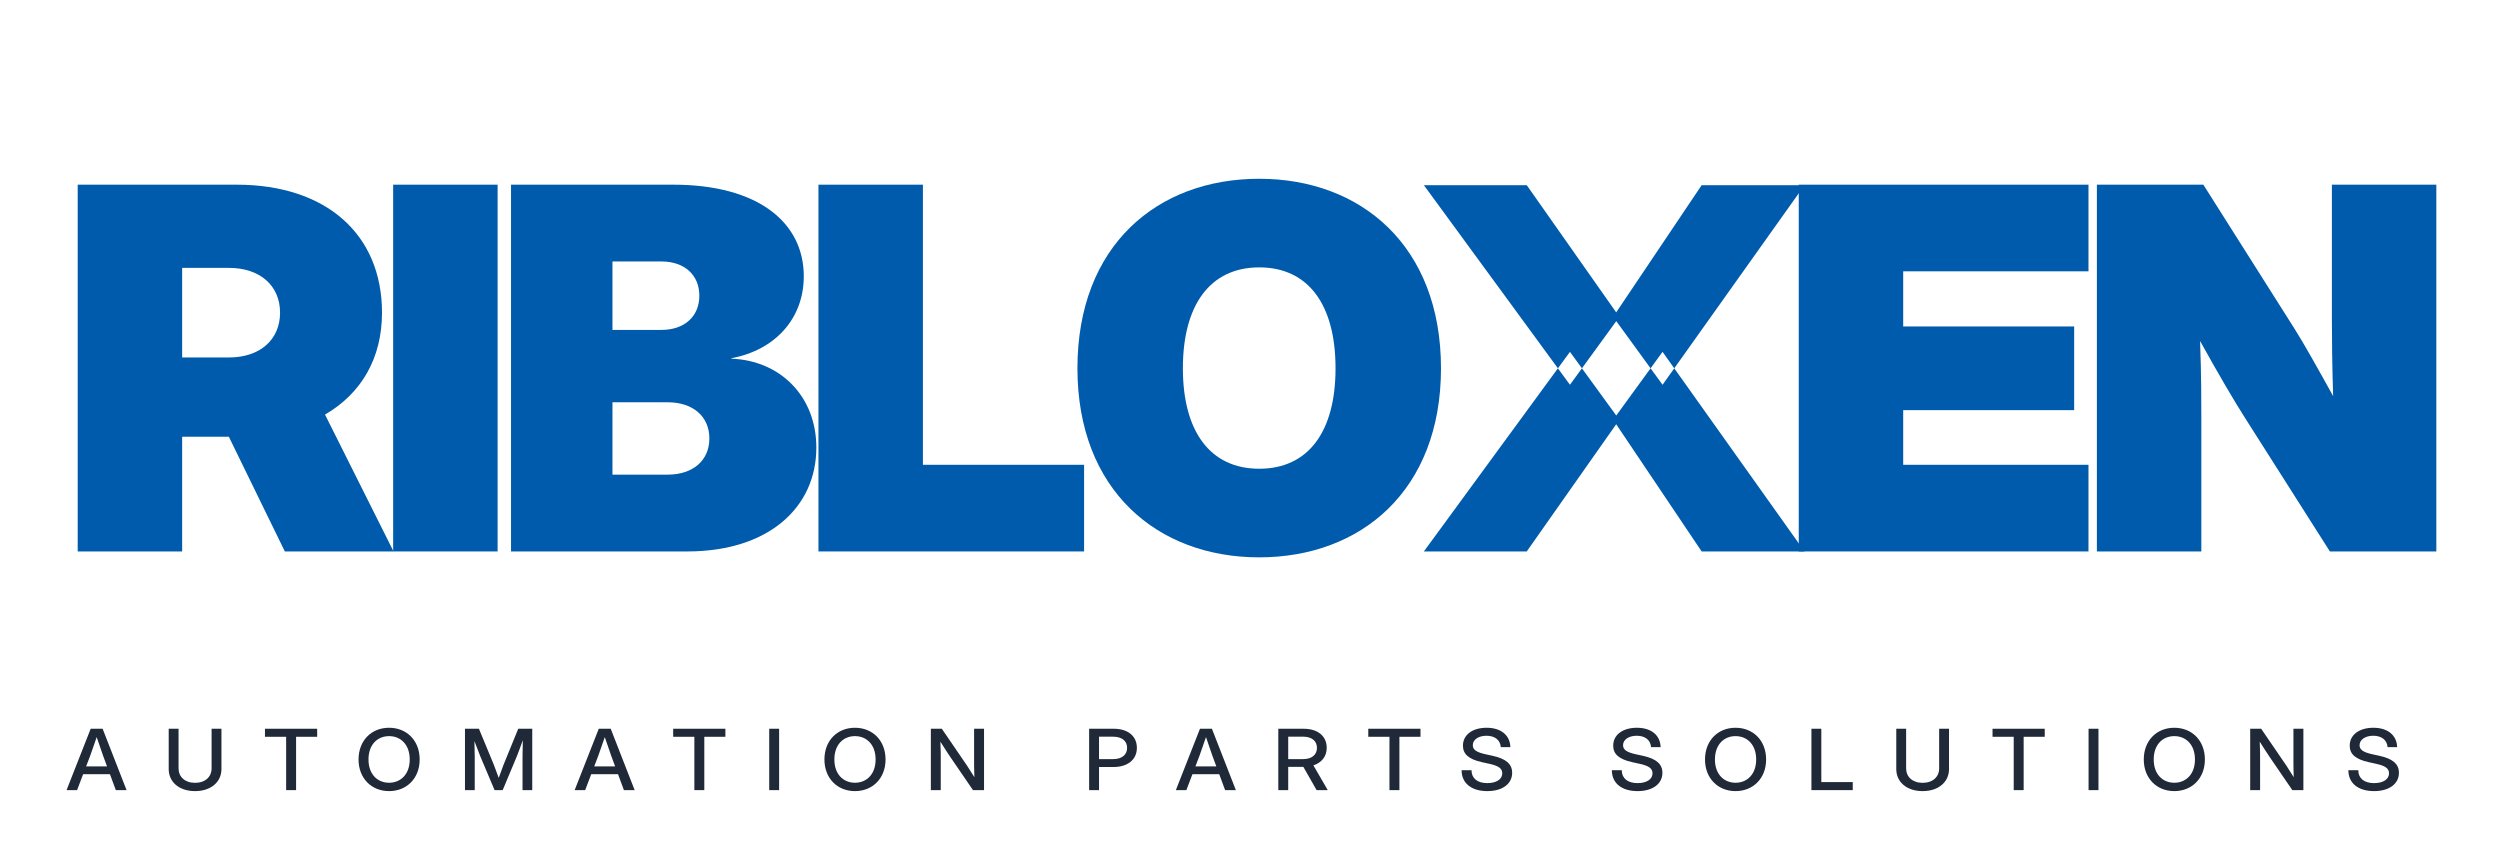
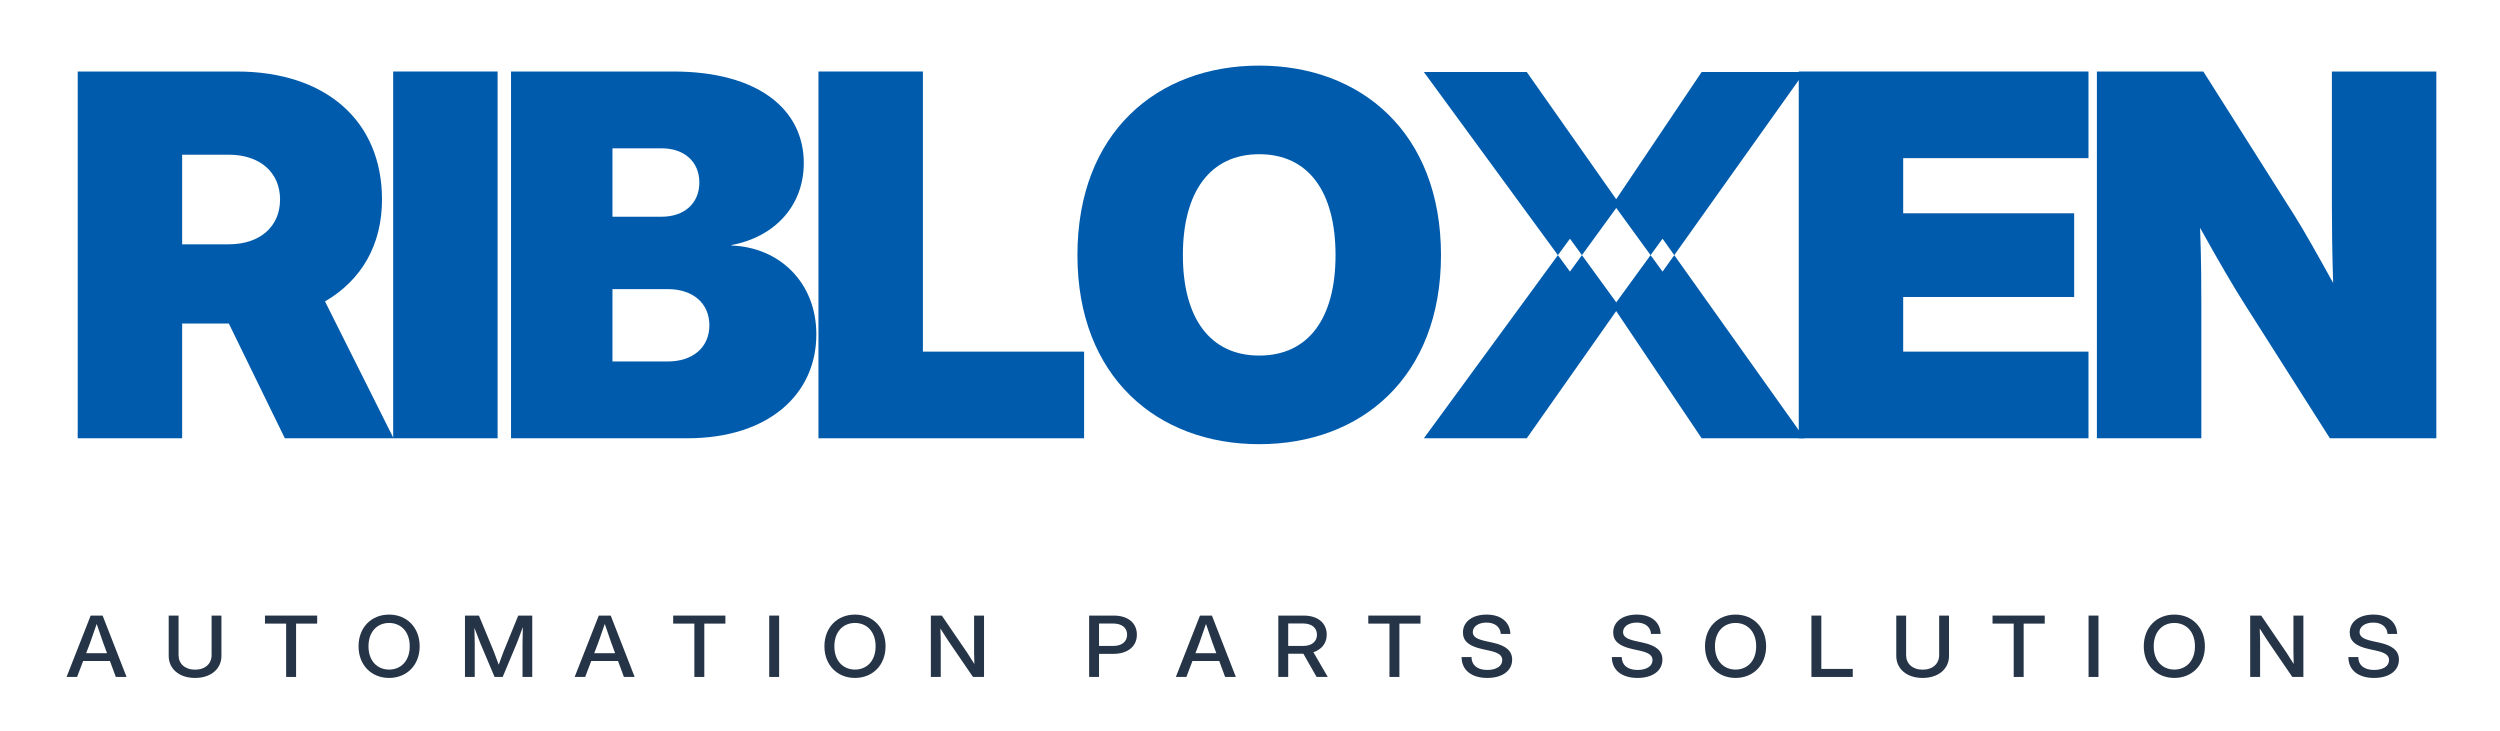
- <svg xmlns="http://www.w3.org/2000/svg" viewBox="0 0 1215 420" role="img" aria-labelledby="title desc">
+ <svg xmlns="http://www.w3.org/2000/svg" viewBox="0 55 1215 355" role="img" aria-labelledby="title desc">
  <g fill="#005BAC">
    <path d="M80 0H496V466H682L905 0H1338L1065 556C1210 642 1292 785 1292 970C1292 1289 1069 1490 713 1490H80ZM496 788V1152H682C807 1152 886 1079 886 970C886 861 807 788 682 788Z" transform="translate(28 268) scale(.1220215 -.1196289)" />
    <path d="M496 1490H80V0H496Z" transform="translate(181.315 268) scale(.1220215 -.1196289)" />
    <path d="M80 0H782C1105 0 1296 178 1296 422C1296 632 1150 776 958 783V785C1131 818 1246 945 1246 1118C1246 1335 1066 1490 726 1490H80ZM484 312V606H704C805 606 870 548 870 459C870 370 805 312 704 312ZM484 900V1178H679C771 1178 830 1123 830 1039C830 955 771 900 679 900Z" transform="translate(238.6 268) scale(.1220215 -.1196289)" />
    <path d="M80 0H1138V352H496V1490H80Z" transform="translate(388.01 268) scale(.1220215 -.1196289)" />
    <path d="M764 -24C1169 -24 1488 247 1488 744C1488 1242 1169 1514 764 1514C357 1514 40 1242 40 744C40 250 357 -24 764 -24ZM764 336C569 336 460 487 460 744C460 1002 569 1154 764 1154C960 1154 1068 1002 1068 744C1068 487 960 336 764 336Z" transform="translate(518.752 268) scale(.1220215 -.1196289)" />
    <path d="M692 90H742L787 154 763 187 692 90ZM692 268H742L787 204 763 171 692 268ZM827 90H877L808 187 784 154 827 90ZM827 268H877L808 171 784 204 827 268Z" />
    <path d="M80 0H1234V352H496V574H1177V914H496V1138H1234V1490H80Z" transform="translate(864.429 268) scale(.1220215 -.1196289)" />
    <path d="M80 0H496V544C496 604 496 721 491 855C561 726 627 611 669 544L1008 0H1432V1490H1016V944C1016 873 1017 752 1021 631C963 738 902 849 867 905L504 1490H80Z" transform="translate(1009.325 268) scale(.1220215 -.1196289)" />
  </g>
-   <g fill="#1F2937">
+   <g fill="#253447">
    <path d="M16 0H252L388 387H989L1121 0H1362L825 1490H557ZM455 576 548 840C589 963 632 1094 692 1287C751 1094 793 963 834 840L924 576Z" transform="translate(32 384) scale(.0216664 -.0200195)" />
    <path d="M720 -24C1078 -24 1312 199 1312 510V1490H1091V528C1091 324 950 177 720 177C491 177 350 324 350 528V1490H129V510C129 199 362 -24 720 -24Z" transform="translate(79.194 384) scale(.0216664 -.0200195)" />
    <path d="M48 1295H523V0H746V1295H1219V1490H48Z" transform="translate(127.732 384) scale(.0216664 -.0200195)" />
    <path d="M766 -24C1163 -24 1452 288 1452 744C1452 1202 1163 1514 766 1514C369 1514 81 1202 81 744C81 289 369 -24 766 -24ZM766 179C509 179 304 381 304 744C304 1109 509 1311 766 1311C1023 1311 1229 1109 1229 744C1229 381 1023 179 766 179Z" transform="translate(172.499 384) scale(.0216664 -.0200195)" />
    <path d="M136 0H355V812C355 913 351 1055 348 1190C402 1036 452 894 483 812L800 0H982L1296 812C1328 897 1379 1049 1434 1211C1431 1070 1427 918 1427 812V0H1645V1490H1331L1002 617C976 541 927 400 893 297C859 400 810 541 783 617L449 1490H136Z" transform="translate(223.03 384) scale(.0216664 -.0200195)" />
    <path d="M16 0H252L388 387H989L1121 0H1362L825 1490H557ZM455 576 548 840C589 963 632 1094 692 1287C751 1094 793 963 834 840L924 576Z" transform="translate(278.934 384) scale(.0216664 -.0200195)" />
    <path d="M48 1295H523V0H746V1295H1219V1490H48Z" transform="translate(326.129 384) scale(.0216664 -.0200195)" />
    <path d="M358 1490H136V0H358Z" transform="translate(370.896 384) scale(.0216664 -.0200195)" />
    <path d="M766 -24C1163 -24 1452 288 1452 744C1452 1202 1163 1514 766 1514C369 1514 81 1202 81 744C81 289 369 -24 766 -24ZM766 179C509 179 304 381 304 744C304 1109 509 1311 766 1311C1023 1311 1229 1109 1229 744C1229 381 1023 179 766 179Z" transform="translate(398.916 384) scale(.0216664 -.0200195)" />
    <path d="M136 0H358V806C358 872 357 1001 350 1176C449 1006 530 871 572 805L1081 0H1329V1490H1106V603C1106 549 1108 422 1112 314C1052 420 986 533 951 589L382 1490H136Z" transform="translate(449.447 384) scale(.0216664 -.0200195)" />
    <path d="M136 0H358V561H681C1000 561 1207 740 1207 1026C1207 1311 1007 1490 688 1490H136ZM358 753V1297H677C869 1297 988 1194 988 1026C988 858 869 753 677 753Z" transform="translate(526.372 384) scale(.0216664 -.0200195)" />
    <path d="M16 0H252L388 387H989L1121 0H1362L825 1490H557ZM455 576 548 840C589 963 632 1094 692 1287C751 1094 793 963 834 840L924 576Z" transform="translate(571.118 384) scale(.0216664 -.0200195)" />
    <path d="M136 0H358V564H688C691 564 695 564 698 564L995 0H1245L923 601C1109 668 1222 818 1222 1026C1222 1311 1022 1490 703 1490H136ZM358 753V1298H693C885 1298 1003 1194 1003 1026C1003 858 886 753 694 753Z" transform="translate(618.312 384) scale(.0216664 -.0200195)" />
    <path d="M48 1295H523V0H746V1295H1219V1490H48Z" transform="translate(663.946 384) scale(.0216664 -.0200195)" />
    <path d="M652 -24C990 -24 1209 152 1209 420C1209 633 1071 762 772 833L611 871C406 920 326 982 326 1090C326 1225 453 1320 633 1320C821 1320 943 1215 954 1044H1169C1160 1335 957 1514 636 1514C316 1514 105 1341 105 1079C105 873 237 748 538 677L701 638C908 589 987 523 987 408C987 263 854 170 652 170C429 170 298 286 297 483H75C75 168 295 -24 652 -24Z" transform="translate(708.714 384) scale(.0216664 -.0200195)" />
    <path d="M652 -24C990 -24 1209 152 1209 420C1209 633 1071 762 772 833L611 871C406 920 326 982 326 1090C326 1225 453 1320 633 1320C821 1320 943 1215 954 1044H1169C1160 1335 957 1514 636 1514C316 1514 105 1341 105 1079C105 873 237 748 538 677L701 638C908 589 987 523 987 408C987 263 854 170 652 170C429 170 298 286 297 483H75C75 168 295 -24 652 -24Z" transform="translate(781.739 384) scale(.0216664 -.0200195)" />
    <path d="M766 -24C1163 -24 1452 288 1452 744C1452 1202 1163 1514 766 1514C369 1514 81 1202 81 744C81 289 369 -24 766 -24ZM766 179C509 179 304 381 304 744C304 1109 509 1311 766 1311C1023 1311 1229 1109 1229 744C1229 381 1023 179 766 179Z" transform="translate(826.875 384) scale(.0216664 -.0200195)" />
    <path d="M136 0H1063V195H358V1490H136Z" transform="translate(877.406 384) scale(.0216664 -.0200195)" />
    <path d="M720 -24C1078 -24 1312 199 1312 510V1490H1091V528C1091 324 950 177 720 177C491 177 350 324 350 528V1490H129V510C129 199 362 -24 720 -24Z" transform="translate(918.794 384) scale(.0216664 -.0200195)" />
    <path d="M48 1295H523V0H746V1295H1219V1490H48Z" transform="translate(967.332 384) scale(.0216664 -.0200195)" />
    <path d="M358 1490H136V0H358Z" transform="translate(1012.099 384) scale(.0216664 -.0200195)" />
    <path d="M766 -24C1163 -24 1452 288 1452 744C1452 1202 1163 1514 766 1514C369 1514 81 1202 81 744C81 289 369 -24 766 -24ZM766 179C509 179 304 381 304 744C304 1109 509 1311 766 1311C1023 1311 1229 1109 1229 744C1229 381 1023 179 766 179Z" transform="translate(1040.119 384) scale(.0216664 -.0200195)" />
    <path d="M136 0H358V806C358 872 357 1001 350 1176C449 1006 530 871 572 805L1081 0H1329V1490H1106V603C1106 549 1108 422 1112 314C1052 420 986 533 951 589L382 1490H136Z" transform="translate(1090.649 384) scale(.0216664 -.0200195)" />
    <path d="M652 -24C990 -24 1209 152 1209 420C1209 633 1071 762 772 833L611 871C406 920 326 982 326 1090C326 1225 453 1320 633 1320C821 1320 943 1215 954 1044H1169C1160 1335 957 1514 636 1514C316 1514 105 1341 105 1079C105 873 237 748 538 677L701 638C908 589 987 523 987 408C987 263 854 170 652 170C429 170 298 286 297 483H75C75 168 295 -24 652 -24Z" transform="translate(1139.685 384) scale(.0216664 -.0200195)" />
  </g>
</svg>
